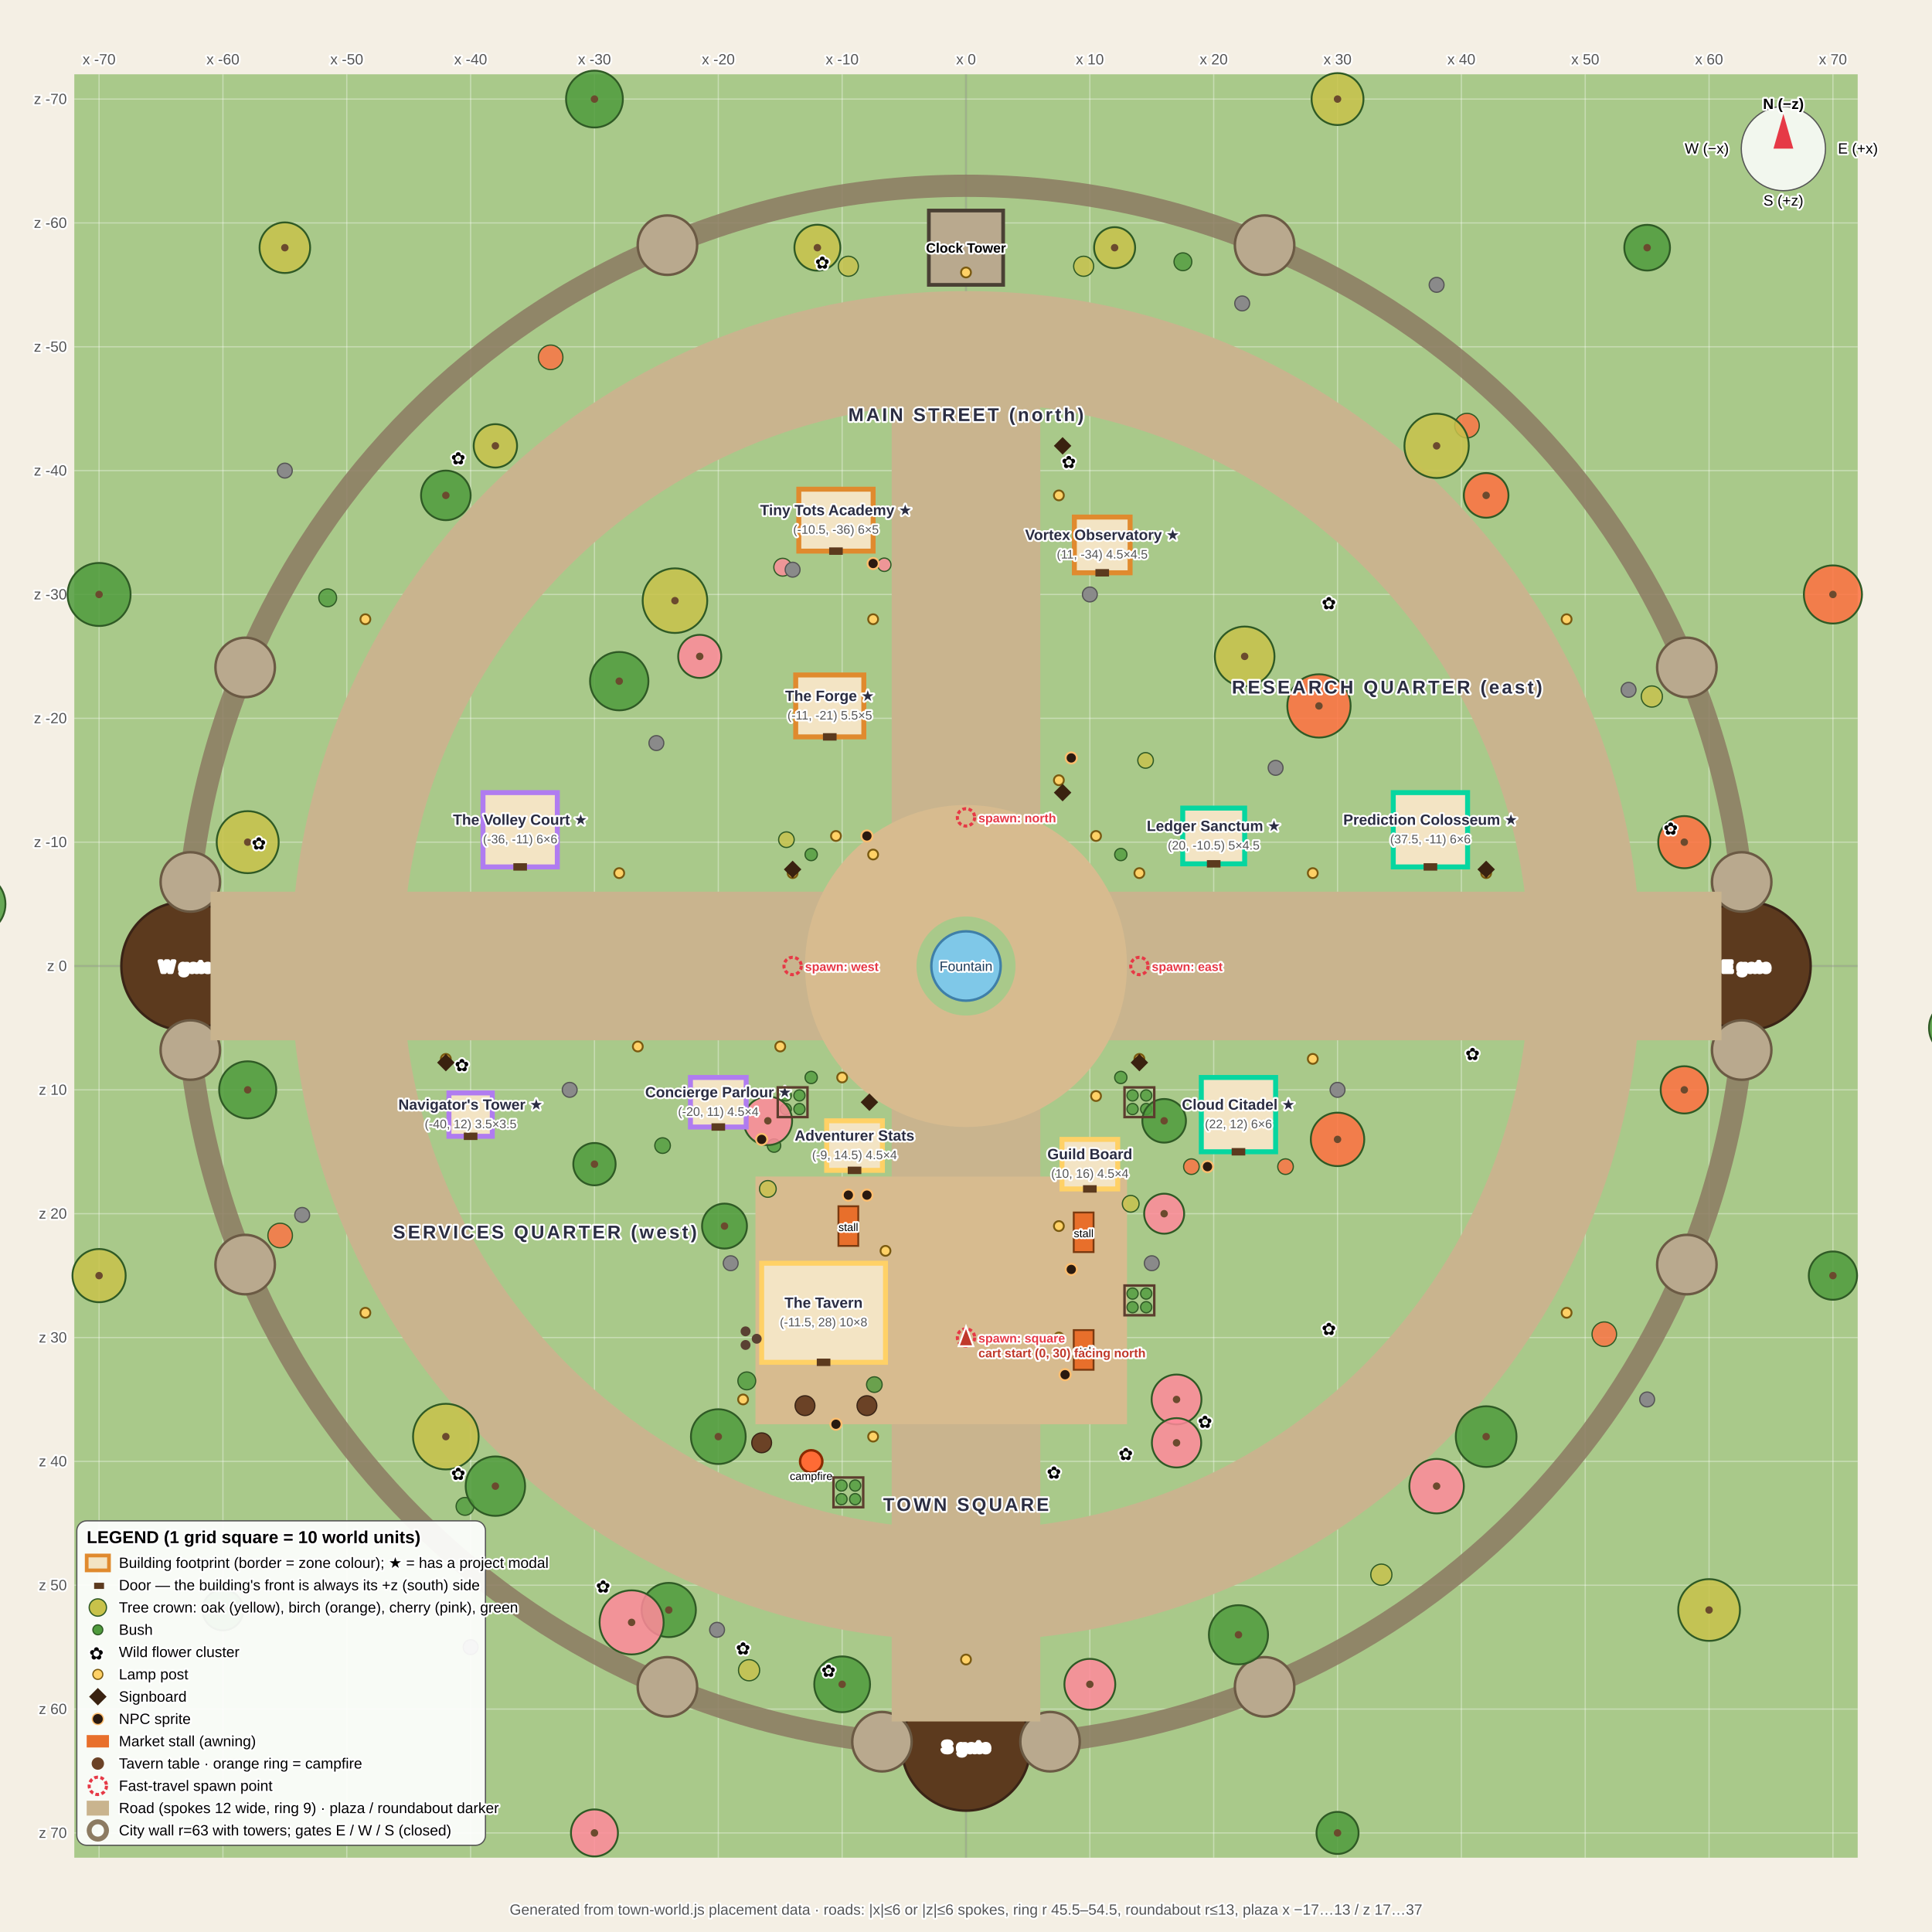
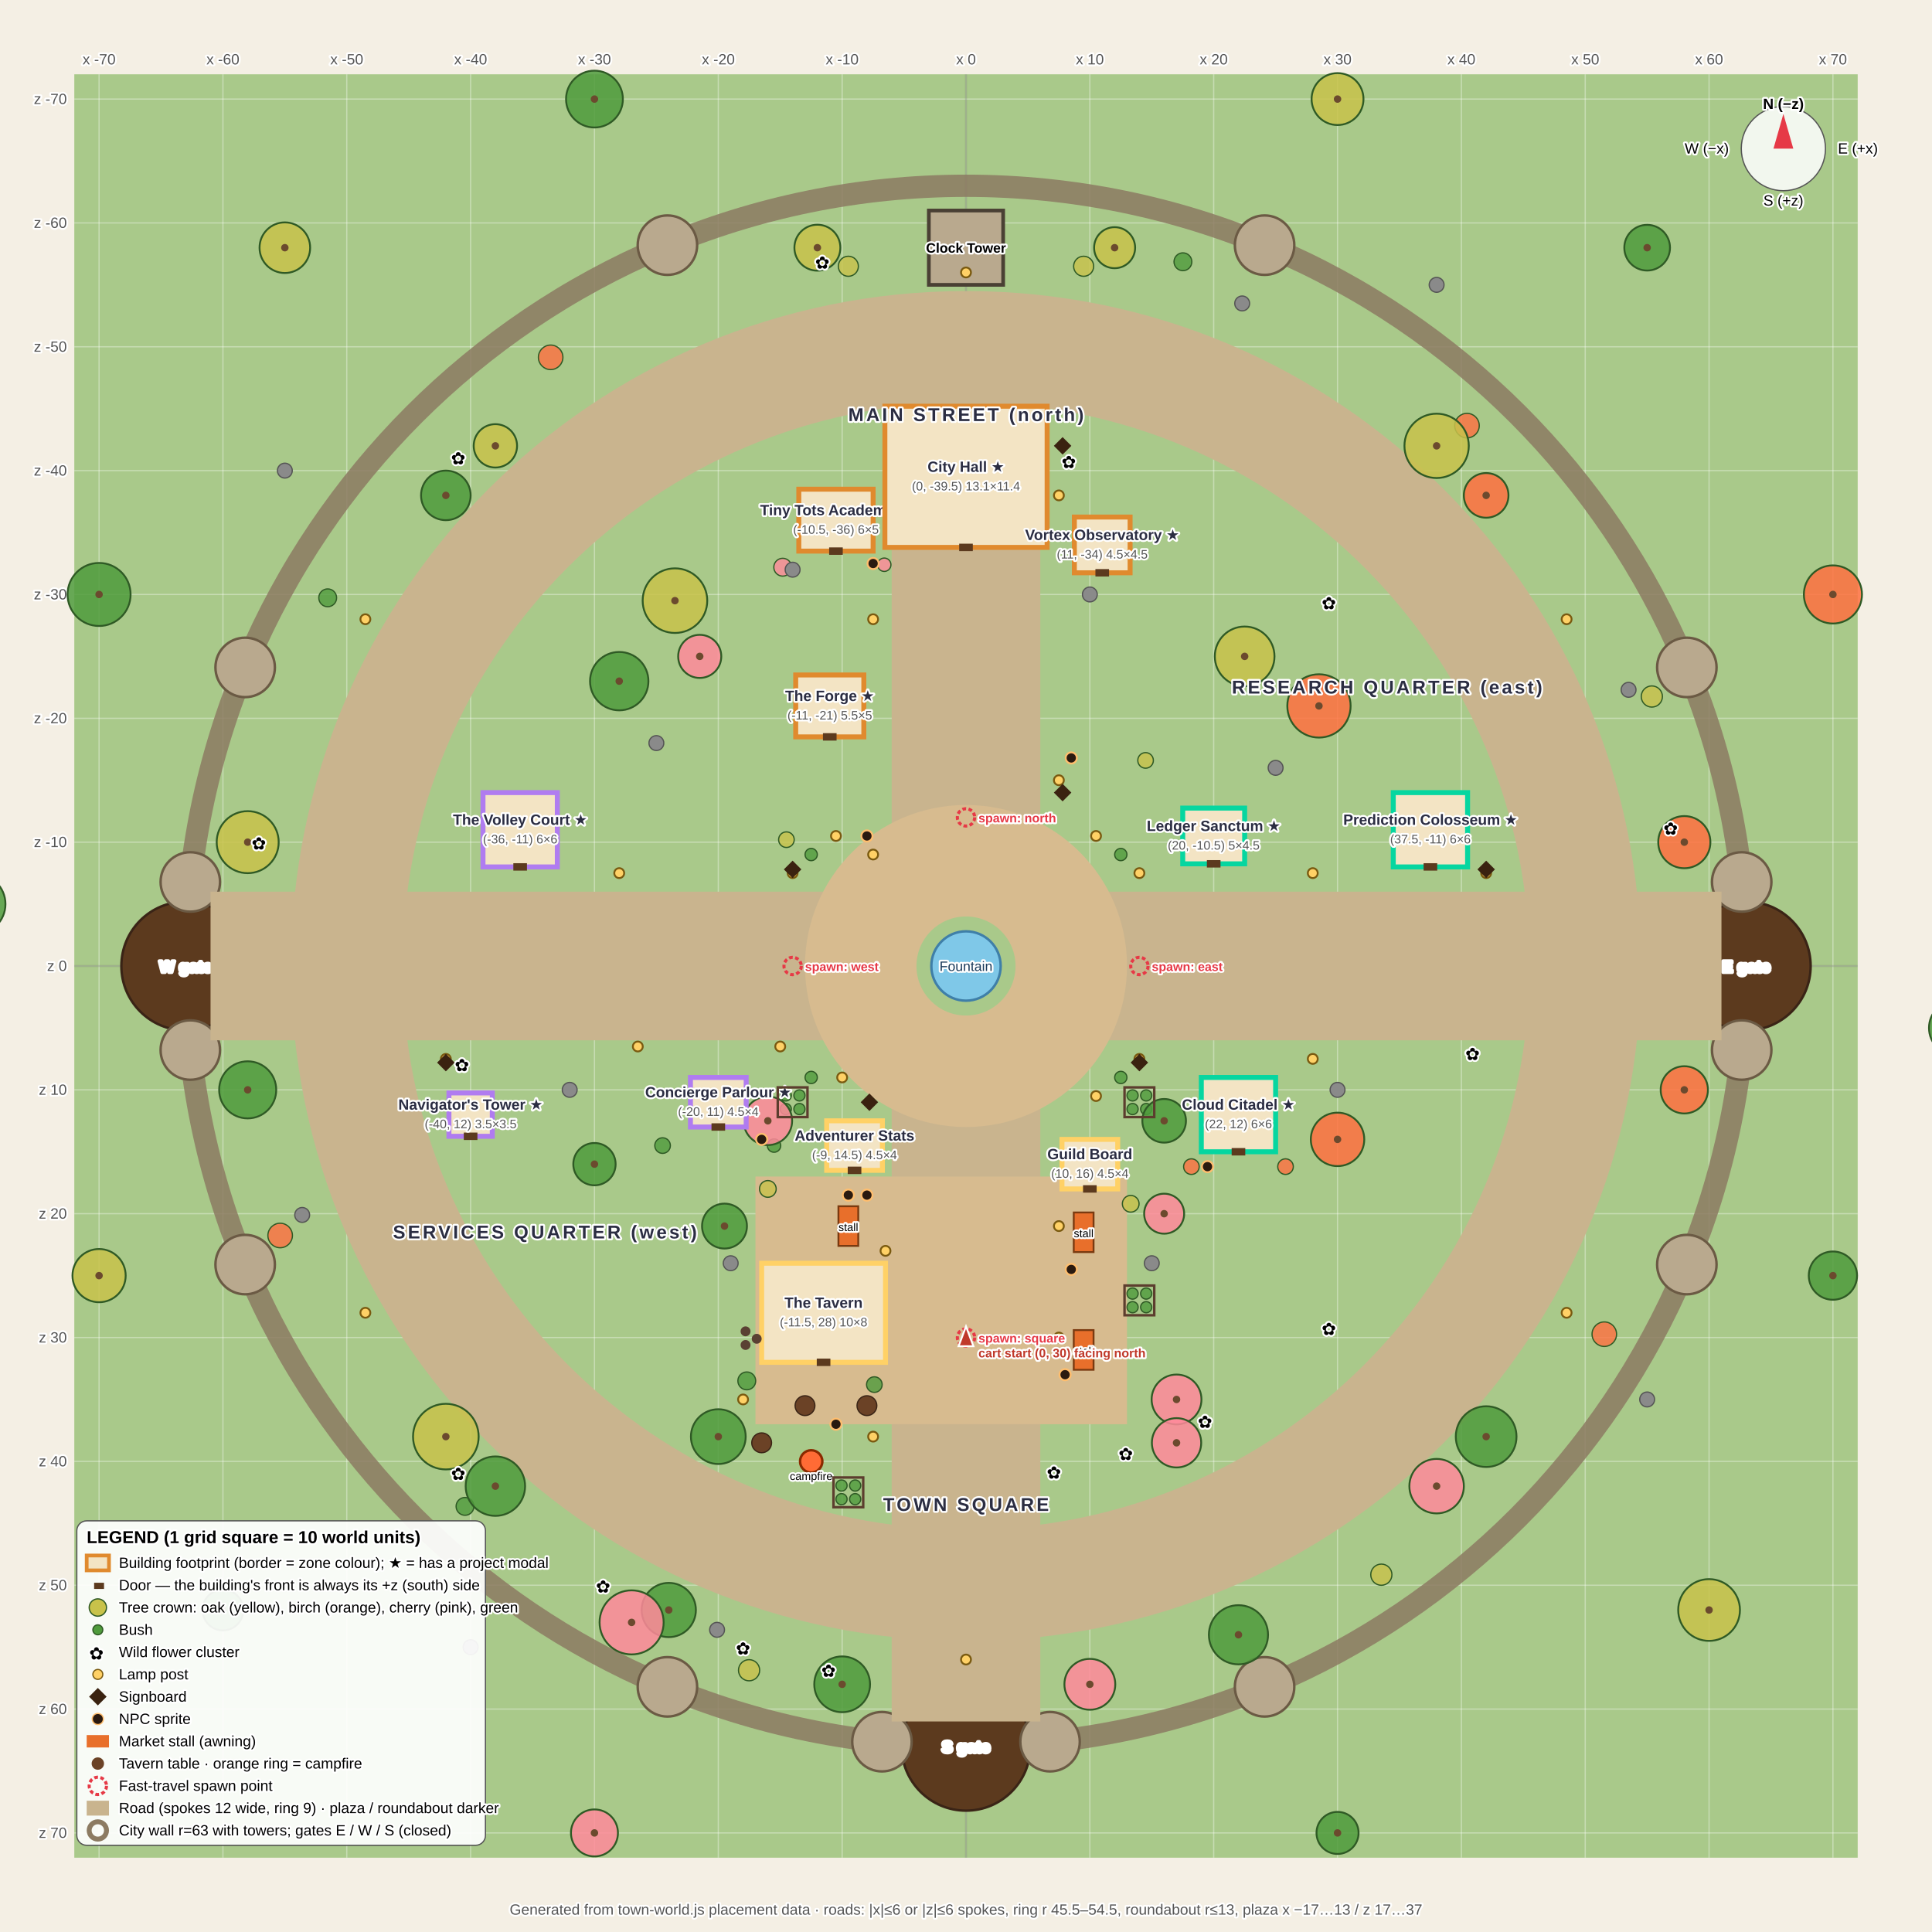
<svg xmlns="http://www.w3.org/2000/svg" width="1560" height="1560" viewBox="0 0 1560 1560" font-family="Nunito, Segoe UI, Arial, sans-serif">
  <defs>
    <style>text{paint-order:stroke;stroke:#fff;stroke-width:3px;stroke-linejoin:round}</style>
  </defs>
  <rect width="1560" height="1560" fill="#f4efe4" />
  <rect x="60" y="60" width="1440" height="1440" fill="#a9c98a" />
  <line x1="80" y1="60" x2="80" y2="1500" stroke="#ffffff" stroke-opacity="0.35" stroke-width="1" />
  <line x1="60" y1="80" x2="1500" y2="80" stroke="#ffffff" stroke-opacity="0.35" stroke-width="1" />
  <text x="80" y="52" font-size="12" text-anchor="middle" fill="#555">x -70</text>
  <text x="54" y="84" font-size="12" text-anchor="end" fill="#555">z -70</text>
  <line x1="180" y1="60" x2="180" y2="1500" stroke="#ffffff" stroke-opacity="0.35" stroke-width="1" />
  <line x1="60" y1="180" x2="1500" y2="180" stroke="#ffffff" stroke-opacity="0.35" stroke-width="1" />
  <text x="180" y="52" font-size="12" text-anchor="middle" fill="#555">x -60</text>
  <text x="54" y="184" font-size="12" text-anchor="end" fill="#555">z -60</text>
  <line x1="280" y1="60" x2="280" y2="1500" stroke="#ffffff" stroke-opacity="0.35" stroke-width="1" />
  <line x1="60" y1="280" x2="1500" y2="280" stroke="#ffffff" stroke-opacity="0.35" stroke-width="1" />
  <text x="280" y="52" font-size="12" text-anchor="middle" fill="#555">x -50</text>
  <text x="54" y="284" font-size="12" text-anchor="end" fill="#555">z -50</text>
  <line x1="380" y1="60" x2="380" y2="1500" stroke="#ffffff" stroke-opacity="0.35" stroke-width="1" />
  <line x1="60" y1="380" x2="1500" y2="380" stroke="#ffffff" stroke-opacity="0.35" stroke-width="1" />
  <text x="380" y="52" font-size="12" text-anchor="middle" fill="#555">x -40</text>
  <text x="54" y="384" font-size="12" text-anchor="end" fill="#555">z -40</text>
  <line x1="480" y1="60" x2="480" y2="1500" stroke="#ffffff" stroke-opacity="0.35" stroke-width="1" />
  <line x1="60" y1="480" x2="1500" y2="480" stroke="#ffffff" stroke-opacity="0.35" stroke-width="1" />
  <text x="480" y="52" font-size="12" text-anchor="middle" fill="#555">x -30</text>
  <text x="54" y="484" font-size="12" text-anchor="end" fill="#555">z -30</text>
  <line x1="580" y1="60" x2="580" y2="1500" stroke="#ffffff" stroke-opacity="0.35" stroke-width="1" />
  <line x1="60" y1="580" x2="1500" y2="580" stroke="#ffffff" stroke-opacity="0.35" stroke-width="1" />
  <text x="580" y="52" font-size="12" text-anchor="middle" fill="#555">x -20</text>
  <text x="54" y="584" font-size="12" text-anchor="end" fill="#555">z -20</text>
  <line x1="680" y1="60" x2="680" y2="1500" stroke="#ffffff" stroke-opacity="0.35" stroke-width="1" />
  <line x1="60" y1="680" x2="1500" y2="680" stroke="#ffffff" stroke-opacity="0.35" stroke-width="1" />
  <text x="680" y="52" font-size="12" text-anchor="middle" fill="#555">x -10</text>
  <text x="54" y="684" font-size="12" text-anchor="end" fill="#555">z -10</text>
  <line x1="780" y1="60" x2="780" y2="1500" stroke="#ffffff" stroke-opacity="0.35" stroke-width="1" />
  <line x1="60" y1="780" x2="1500" y2="780" stroke="#ffffff" stroke-opacity="0.35" stroke-width="1" />
  <text x="780" y="52" font-size="12" text-anchor="middle" fill="#555">x 0</text>
  <text x="54" y="784" font-size="12" text-anchor="end" fill="#555">z 0</text>
  <line x1="880" y1="60" x2="880" y2="1500" stroke="#ffffff" stroke-opacity="0.35" stroke-width="1" />
  <line x1="60" y1="880" x2="1500" y2="880" stroke="#ffffff" stroke-opacity="0.35" stroke-width="1" />
  <text x="880" y="52" font-size="12" text-anchor="middle" fill="#555">x 10</text>
  <text x="54" y="884" font-size="12" text-anchor="end" fill="#555">z 10</text>
  <line x1="980" y1="60" x2="980" y2="1500" stroke="#ffffff" stroke-opacity="0.35" stroke-width="1" />
  <line x1="60" y1="980" x2="1500" y2="980" stroke="#ffffff" stroke-opacity="0.35" stroke-width="1" />
  <text x="980" y="52" font-size="12" text-anchor="middle" fill="#555">x 20</text>
  <text x="54" y="984" font-size="12" text-anchor="end" fill="#555">z 20</text>
  <line x1="1080" y1="60" x2="1080" y2="1500" stroke="#ffffff" stroke-opacity="0.35" stroke-width="1" />
  <line x1="60" y1="1080" x2="1500" y2="1080" stroke="#ffffff" stroke-opacity="0.35" stroke-width="1" />
  <text x="1080" y="52" font-size="12" text-anchor="middle" fill="#555">x 30</text>
  <text x="54" y="1084" font-size="12" text-anchor="end" fill="#555">z 30</text>
  <line x1="1180" y1="60" x2="1180" y2="1500" stroke="#ffffff" stroke-opacity="0.35" stroke-width="1" />
  <line x1="60" y1="1180" x2="1500" y2="1180" stroke="#ffffff" stroke-opacity="0.35" stroke-width="1" />
  <text x="1180" y="52" font-size="12" text-anchor="middle" fill="#555">x 40</text>
  <text x="54" y="1184" font-size="12" text-anchor="end" fill="#555">z 40</text>
  <line x1="1280" y1="60" x2="1280" y2="1500" stroke="#ffffff" stroke-opacity="0.35" stroke-width="1" />
  <line x1="60" y1="1280" x2="1500" y2="1280" stroke="#ffffff" stroke-opacity="0.35" stroke-width="1" />
  <text x="1280" y="52" font-size="12" text-anchor="middle" fill="#555">x 50</text>
  <text x="54" y="1284" font-size="12" text-anchor="end" fill="#555">z 50</text>
  <line x1="1380" y1="60" x2="1380" y2="1500" stroke="#ffffff" stroke-opacity="0.35" stroke-width="1" />
  <line x1="60" y1="1380" x2="1500" y2="1380" stroke="#ffffff" stroke-opacity="0.35" stroke-width="1" />
  <text x="1380" y="52" font-size="12" text-anchor="middle" fill="#555">x 60</text>
  <text x="54" y="1384" font-size="12" text-anchor="end" fill="#555">z 60</text>
  <line x1="1480" y1="60" x2="1480" y2="1500" stroke="#ffffff" stroke-opacity="0.35" stroke-width="1" />
  <line x1="60" y1="1480" x2="1500" y2="1480" stroke="#ffffff" stroke-opacity="0.35" stroke-width="1" />
  <text x="1480" y="52" font-size="12" text-anchor="middle" fill="#555">x 70</text>
  <text x="54" y="1484" font-size="12" text-anchor="end" fill="#555">z 70</text>
  <line x1="780" y1="60" x2="780" y2="1500" stroke="#000" stroke-opacity="0.18" stroke-width="1.5" />
  <line x1="60" y1="780" x2="1500" y2="780" stroke="#000" stroke-opacity="0.18" stroke-width="1.5" />
  <circle cx="780" cy="780" r="630" fill="none" stroke="#8c7b62" stroke-width="18.0" stroke-opacity="0.85" />
  <circle cx="780.0" cy="1410.0" r="52.0" fill="#5c3a1e" stroke="#3a2416" stroke-width="2" />
  <text x="780.0" y="1415.0" font-size="13" font-weight="700" text-anchor="middle" fill="#fff" stroke="#3a2416">S gate</text>
  <circle cx="1410.0" cy="780.0" r="52.0" fill="#5c3a1e" stroke="#3a2416" stroke-width="2" />
  <text x="1410.0" y="785.0" font-size="13" font-weight="700" text-anchor="middle" fill="#fff" stroke="#3a2416">E gate</text>
  <circle cx="150.0" cy="780.0" r="52.0" fill="#5c3a1e" stroke="#3a2416" stroke-width="2" />
  <text x="150.0" y="785.0" font-size="13" font-weight="700" text-anchor="middle" fill="#fff" stroke="#3a2416">W gate</text>
  <circle cx="1021.091" cy="1362.044" r="24.0" fill="#b9a98e" stroke="#6b5a44" stroke-width="2" />
  <circle cx="1362.044" cy="1021.091" r="24.0" fill="#b9a98e" stroke="#6b5a44" stroke-width="2" />
  <circle cx="1362.044" cy="538.909" r="24.0" fill="#b9a98e" stroke="#6b5a44" stroke-width="2" />
  <circle cx="1021.091" cy="197.956" r="24.0" fill="#b9a98e" stroke="#6b5a44" stroke-width="2" />
  <circle cx="538.909" cy="197.956" r="24.0" fill="#b9a98e" stroke="#6b5a44" stroke-width="2" />
  <circle cx="197.956" cy="538.909" r="24.0" fill="#b9a98e" stroke="#6b5a44" stroke-width="2" />
  <circle cx="197.956" cy="1021.091" r="24.0" fill="#b9a98e" stroke="#6b5a44" stroke-width="2" />
  <circle cx="538.909" cy="1362.044" r="24.0" fill="#b9a98e" stroke="#6b5a44" stroke-width="2" />
  <circle cx="712.132" cy="1406.334" r="24.0" fill="#b9a98e" stroke="#6b5a44" stroke-width="2" />
  <circle cx="847.868" cy="1406.334" r="24.0" fill="#b9a98e" stroke="#6b5a44" stroke-width="2" />
  <circle cx="1406.334" cy="847.868" r="24.0" fill="#b9a98e" stroke="#6b5a44" stroke-width="2" />
  <circle cx="1406.334" cy="712.132" r="24.0" fill="#b9a98e" stroke="#6b5a44" stroke-width="2" />
  <circle cx="153.666" cy="712.132" r="24.0" fill="#b9a98e" stroke="#6b5a44" stroke-width="2" />
  <circle cx="153.666" cy="847.868" r="24.0" fill="#b9a98e" stroke="#6b5a44" stroke-width="2" />
  <circle cx="780" cy="780" r="500" fill="none" stroke="#c9b48e" stroke-width="90" />
  <rect x="720" y="260" width="120" height="1130" fill="#c9b48e" />
  <rect x="170" y="720" width="1220" height="120" fill="#c9b48e" />
  <rect x="610" y="950" width="300" height="200" fill="#d7bb8f" />
  <circle cx="780" cy="780" r="130" fill="#d7bb8f" />
  <circle cx="780" cy="780" r="40" fill="#a9c98a" />
  <circle cx="780" cy="780" r="28.0" fill="#7fc8e8" stroke="#3f7fa8" stroke-width="2" />
  <text x="780" y="784" font-size="11" text-anchor="middle" fill="#1a3a5a">Fountain</text>
  <circle cx="620.0" cy="960.0" r="6.75" fill="#c8c24a" fill-opacity="0.8" stroke="#2f5a25" stroke-width="1" />
  <circle cx="913.0" cy="972.0" r="6.75" fill="#c8c24a" fill-opacity="0.8" stroke="#2f5a25" stroke-width="1" />
  <circle cx="603.0" cy="1115.0" r="7.2" fill="#4f9b3c" fill-opacity="0.8" stroke="#2f5a25" stroke-width="1" />
  <circle cx="706.0" cy="1118.0" r="6.3" fill="#4f9b3c" fill-opacity="0.8" stroke="#2f5a25" stroke-width="1" />
  <circle cx="635.0" cy="678.0" r="6.3" fill="#c8c24a" fill-opacity="0.8" stroke="#2f5a25" stroke-width="1" />
  <circle cx="925.0" cy="614.0" r="6.3" fill="#c8c24a" fill-opacity="0.8" stroke="#2f5a25" stroke-width="1" />
  <circle cx="632.0" cy="458.0" r="7.2" fill="#ff8a9a" fill-opacity="0.8" stroke="#2f5a25" stroke-width="1" />
  <circle cx="714.0" cy="456.0" r="5.4" fill="#ff8a9a" fill-opacity="0.8" stroke="#2f5a25" stroke-width="1" />
  <circle cx="1038.0" cy="942.0" r="6.3" fill="#ff7040" fill-opacity="0.8" stroke="#2f5a25" stroke-width="1" />
  <circle cx="962.0" cy="942.0" r="6.3" fill="#ff7040" fill-opacity="0.8" stroke="#2f5a25" stroke-width="1" />
  <circle cx="535.0" cy="925.0" r="6.3" fill="#4f9b3c" fill-opacity="0.8" stroke="#2f5a25" stroke-width="1" />
  <circle cx="625.0" cy="925.0" r="5.4" fill="#4f9b3c" fill-opacity="0.8" stroke="#2f5a25" stroke-width="1" />
  <circle cx="905.0" cy="870.0" r="4.95" fill="#4f9b3c" fill-opacity="0.8" stroke="#2f5a25" stroke-width="1" />
  <circle cx="655.0" cy="870.0" r="4.95" fill="#4f9b3c" fill-opacity="0.8" stroke="#2f5a25" stroke-width="1" />
  <circle cx="905.0" cy="690.0" r="4.95" fill="#4f9b3c" fill-opacity="0.8" stroke="#2f5a25" stroke-width="1" />
  <circle cx="655.0" cy="690.0" r="4.95" fill="#4f9b3c" fill-opacity="0.8" stroke="#2f5a25" stroke-width="1" />
  <circle cx="875.0" cy="215.0" r="8.1" fill="#c8c24a" fill-opacity="0.8" stroke="#2f5a25" stroke-width="1" />
  <circle cx="685.0" cy="215.0" r="8.1" fill="#c8c24a" fill-opacity="0.8" stroke="#2f5a25" stroke-width="1" />
  <circle cx="1115.372" cy="1271.478" r="8.55" fill="#c8c24a" fill-opacity="0.8" stroke="#2f5a25" stroke-width="1" />
  <circle cx="1295.404" cy="1077.294" r="9.9" fill="#ff7040" fill-opacity="0.8" stroke="#2f5a25" stroke-width="1" />
  <circle cx="1333.783" cy="562.4" r="8.55" fill="#c8c24a" fill-opacity="0.8" stroke="#2f5a25" stroke-width="1" />
  <circle cx="1184.528" cy="343.672" r="9.9" fill="#ff7040" fill-opacity="0.8" stroke="#2f5a25" stroke-width="1" />
  <circle cx="955.152" cy="211.364" r="7.2" fill="#4f9b3c" fill-opacity="0.8" stroke="#2f5a25" stroke-width="1" />
  <circle cx="444.628" cy="288.522" r="9.9" fill="#ff7040" fill-opacity="0.8" stroke="#2f5a25" stroke-width="1" />
  <circle cx="264.596" cy="482.706" r="7.2" fill="#4f9b3c" fill-opacity="0.8" stroke="#2f5a25" stroke-width="1" />
  <circle cx="226.217" cy="997.6" r="9.9" fill="#ff7040" fill-opacity="0.8" stroke="#2f5a25" stroke-width="1" />
  <circle cx="375.472" cy="1216.328" r="7.2" fill="#4f9b3c" fill-opacity="0.8" stroke="#2f5a25" stroke-width="1" />
  <circle cx="604.848" cy="1348.636" r="8.55" fill="#c8c24a" fill-opacity="0.8" stroke="#2f5a25" stroke-width="1" />
  <circle cx="634.5" cy="884.5" r="4.5" fill="#4f9b3c" fill-opacity="0.8" stroke="#2f5a25" stroke-width="1" />
  <circle cx="645.5" cy="884.5" r="4.5" fill="#4f9b3c" fill-opacity="0.8" stroke="#2f5a25" stroke-width="1" />
  <circle cx="634.5" cy="895.5" r="4.5" fill="#4f9b3c" fill-opacity="0.8" stroke="#2f5a25" stroke-width="1" />
  <circle cx="645.5" cy="895.5" r="4.5" fill="#4f9b3c" fill-opacity="0.8" stroke="#2f5a25" stroke-width="1" />
  <circle cx="914.5" cy="884.5" r="4.5" fill="#4f9b3c" fill-opacity="0.8" stroke="#2f5a25" stroke-width="1" />
  <circle cx="925.5" cy="884.5" r="4.5" fill="#4f9b3c" fill-opacity="0.8" stroke="#2f5a25" stroke-width="1" />
  <circle cx="914.5" cy="895.5" r="4.5" fill="#4f9b3c" fill-opacity="0.8" stroke="#2f5a25" stroke-width="1" />
  <circle cx="925.5" cy="895.5" r="4.5" fill="#4f9b3c" fill-opacity="0.8" stroke="#2f5a25" stroke-width="1" />
  <circle cx="914.5" cy="1044.5" r="4.5" fill="#4f9b3c" fill-opacity="0.8" stroke="#2f5a25" stroke-width="1" />
  <circle cx="925.5" cy="1044.5" r="4.5" fill="#4f9b3c" fill-opacity="0.8" stroke="#2f5a25" stroke-width="1" />
  <circle cx="914.5" cy="1055.5" r="4.5" fill="#4f9b3c" fill-opacity="0.8" stroke="#2f5a25" stroke-width="1" />
  <circle cx="925.5" cy="1055.5" r="4.5" fill="#4f9b3c" fill-opacity="0.8" stroke="#2f5a25" stroke-width="1" />
  <circle cx="679.5" cy="1199.5" r="4.5" fill="#4f9b3c" fill-opacity="0.8" stroke="#2f5a25" stroke-width="1" />
  <circle cx="690.5" cy="1199.5" r="4.5" fill="#4f9b3c" fill-opacity="0.8" stroke="#2f5a25" stroke-width="1" />
  <circle cx="679.5" cy="1210.5" r="4.5" fill="#4f9b3c" fill-opacity="0.8" stroke="#2f5a25" stroke-width="1" />
  <circle cx="690.5" cy="1210.5" r="4.5" fill="#4f9b3c" fill-opacity="0.8" stroke="#2f5a25" stroke-width="1" />
  <circle cx="940.0" cy="980.0" r="16.15" fill="#ff8a9a" fill-opacity="0.85" stroke="#2f5a25" stroke-width="1.5" />
  <circle cx="940.0" cy="980.0" r="3.0" fill="#6b4a2e" />
  <circle cx="585.0" cy="990.0" r="18.136" fill="#4f9b3c" fill-opacity="0.85" stroke="#2f5a25" stroke-width="1.5" />
  <circle cx="585.0" cy="990.0" r="3.0" fill="#6b4a2e" />
  <circle cx="950.0" cy="1130.0" r="20.121" fill="#ff8a9a" fill-opacity="0.85" stroke="#2f5a25" stroke-width="1.5" />
  <circle cx="950.0" cy="1130.0" r="3.0" fill="#6b4a2e" />
  <circle cx="580.0" cy="1160.0" r="22.106" fill="#4f9b3c" fill-opacity="0.85" stroke="#2f5a25" stroke-width="1.5" />
  <circle cx="580.0" cy="1160.0" r="3.0" fill="#6b4a2e" />
  <circle cx="1005.0" cy="530.0" r="24.092" fill="#c8c24a" fill-opacity="0.85" stroke="#2f5a25" stroke-width="1.5" />
  <circle cx="1005.0" cy="530.0" r="3.0" fill="#6b4a2e" />
  <circle cx="545.0" cy="485.0" r="26.077" fill="#c8c24a" fill-opacity="0.85" stroke="#2f5a25" stroke-width="1.5" />
  <circle cx="545.0" cy="485.0" r="3.0" fill="#6b4a2e" />
  <circle cx="940.0" cy="905.0" r="17.613" fill="#4f9b3c" fill-opacity="0.85" stroke="#2f5a25" stroke-width="1.5" />
  <circle cx="940.0" cy="905.0" r="3.0" fill="#6b4a2e" />
  <circle cx="620.0" cy="905.0" r="19.599" fill="#ff8a9a" fill-opacity="0.85" stroke="#2f5a25" stroke-width="1.5" />
  <circle cx="620.0" cy="905.0" r="3.0" fill="#6b4a2e" />
  <circle cx="1080.0" cy="920.0" r="21.584" fill="#ff7040" fill-opacity="0.85" stroke="#2f5a25" stroke-width="1.5" />
  <circle cx="1080.0" cy="920.0" r="3.0" fill="#6b4a2e" />
  <circle cx="500.0" cy="550.0" r="23.569" fill="#4f9b3c" fill-opacity="0.85" stroke="#2f5a25" stroke-width="1.5" />
  <circle cx="500.0" cy="550.0" r="3.0" fill="#6b4a2e" />
  <circle cx="1065.0" cy="570.0" r="25.555" fill="#ff7040" fill-opacity="0.85" stroke="#2f5a25" stroke-width="1.5" />
  <circle cx="1065.0" cy="570.0" r="3.0" fill="#6b4a2e" />
  <circle cx="480.0" cy="940.0" r="17.09" fill="#4f9b3c" fill-opacity="0.85" stroke="#2f5a25" stroke-width="1.5" />
  <circle cx="480.0" cy="940.0" r="3.0" fill="#6b4a2e" />
  <circle cx="1360.0" cy="880.0" r="19.076" fill="#ff7040" fill-opacity="0.85" stroke="#2f5a25" stroke-width="1.5" />
  <circle cx="1360.0" cy="880.0" r="3.0" fill="#6b4a2e" />
  <circle cx="1360.0" cy="680.0" r="21.061" fill="#ff7040" fill-opacity="0.85" stroke="#2f5a25" stroke-width="1.5" />
  <circle cx="1360.0" cy="680.0" r="3.0" fill="#6b4a2e" />
  <circle cx="200.0" cy="880.0" r="23.047" fill="#4f9b3c" fill-opacity="0.85" stroke="#2f5a25" stroke-width="1.5" />
  <circle cx="200.0" cy="880.0" r="3.0" fill="#6b4a2e" />
  <circle cx="200.0" cy="680.0" r="25.032" fill="#c8c24a" fill-opacity="0.85" stroke="#2f5a25" stroke-width="1.5" />
  <circle cx="200.0" cy="680.0" r="3.0" fill="#6b4a2e" />
  <circle cx="900.0" cy="200.0" r="16.568" fill="#c8c24a" fill-opacity="0.85" stroke="#2f5a25" stroke-width="1.5" />
  <circle cx="900.0" cy="200.0" r="3.0" fill="#6b4a2e" />
  <circle cx="660.0" cy="200.0" r="18.553" fill="#c8c24a" fill-opacity="0.85" stroke="#2f5a25" stroke-width="1.5" />
  <circle cx="660.0" cy="200.0" r="3.0" fill="#6b4a2e" />
  <circle cx="880.0" cy="1360.0" r="20.539" fill="#ff8a9a" fill-opacity="0.85" stroke="#2f5a25" stroke-width="1.5" />
  <circle cx="880.0" cy="1360.0" r="3.0" fill="#6b4a2e" />
  <circle cx="680.0" cy="1360.0" r="22.524" fill="#4f9b3c" fill-opacity="0.85" stroke="#2f5a25" stroke-width="1.5" />
  <circle cx="680.0" cy="1360.0" r="3.0" fill="#6b4a2e" />
  <circle cx="1200.0" cy="1160.0" r="24.51" fill="#4f9b3c" fill-opacity="0.85" stroke="#2f5a25" stroke-width="1.5" />
  <circle cx="1200.0" cy="1160.0" r="3.0" fill="#6b4a2e" />
  <circle cx="360.0" cy="1160.0" r="26.495" fill="#c8c24a" fill-opacity="0.85" stroke="#2f5a25" stroke-width="1.5" />
  <circle cx="360.0" cy="1160.0" r="3.0" fill="#6b4a2e" />
  <circle cx="1200.0" cy="400.0" r="18.031" fill="#ff7040" fill-opacity="0.85" stroke="#2f5a25" stroke-width="1.5" />
  <circle cx="1200.0" cy="400.0" r="3.0" fill="#6b4a2e" />
  <circle cx="360.0" cy="400.0" r="20.017" fill="#4f9b3c" fill-opacity="0.85" stroke="#2f5a25" stroke-width="1.5" />
  <circle cx="360.0" cy="400.0" r="3.0" fill="#6b4a2e" />
  <circle cx="1160.0" cy="1200.0" r="22.002" fill="#ff8a9a" fill-opacity="0.85" stroke="#2f5a25" stroke-width="1.5" />
  <circle cx="1160.0" cy="1200.0" r="3.0" fill="#6b4a2e" />
  <circle cx="400.0" cy="1200.0" r="23.987" fill="#4f9b3c" fill-opacity="0.85" stroke="#2f5a25" stroke-width="1.5" />
  <circle cx="400.0" cy="1200.0" r="3.0" fill="#6b4a2e" />
  <circle cx="1160.0" cy="360.0" r="25.973" fill="#c8c24a" fill-opacity="0.85" stroke="#2f5a25" stroke-width="1.5" />
  <circle cx="1160.0" cy="360.0" r="3.0" fill="#6b4a2e" />
  <circle cx="400.0" cy="360.0" r="17.508" fill="#c8c24a" fill-opacity="0.85" stroke="#2f5a25" stroke-width="1.5" />
  <circle cx="400.0" cy="360.0" r="3.0" fill="#6b4a2e" />
  <circle cx="1480.0" cy="1030.0" r="19.494" fill="#4f9b3c" fill-opacity="0.85" stroke="#2f5a25" stroke-width="1.5" />
  <circle cx="1480.0" cy="1030.0" r="3.0" fill="#6b4a2e" />
  <circle cx="80.0" cy="1030.0" r="21.479" fill="#c8c24a" fill-opacity="0.85" stroke="#2f5a25" stroke-width="1.5" />
  <circle cx="80.0" cy="1030.0" r="3.0" fill="#6b4a2e" />
  <circle cx="1480.0" cy="480.0" r="23.465" fill="#ff7040" fill-opacity="0.85" stroke="#2f5a25" stroke-width="1.5" />
  <circle cx="1480.0" cy="480.0" r="3.0" fill="#6b4a2e" />
  <circle cx="80.0" cy="480.0" r="25.451" fill="#4f9b3c" fill-opacity="0.85" stroke="#2f5a25" stroke-width="1.5" />
  <circle cx="80.0" cy="480.0" r="3.0" fill="#6b4a2e" />
  <circle cx="1080.0" cy="1480.0" r="16.986" fill="#4f9b3c" fill-opacity="0.85" stroke="#2f5a25" stroke-width="1.5" />
  <circle cx="1080.0" cy="1480.0" r="3.0" fill="#6b4a2e" />
  <circle cx="480.0" cy="1480.0" r="18.971" fill="#ff8a9a" fill-opacity="0.85" stroke="#2f5a25" stroke-width="1.5" />
  <circle cx="480.0" cy="1480.0" r="3.0" fill="#6b4a2e" />
  <circle cx="1080.0" cy="80.0" r="20.957" fill="#c8c24a" fill-opacity="0.85" stroke="#2f5a25" stroke-width="1.5" />
  <circle cx="1080.0" cy="80.0" r="3.0" fill="#6b4a2e" />
  <circle cx="480.0" cy="80.0" r="22.942" fill="#4f9b3c" fill-opacity="0.85" stroke="#2f5a25" stroke-width="1.5" />
  <circle cx="480.0" cy="80.0" r="3.0" fill="#6b4a2e" />
  <circle cx="1380.0" cy="1300.0" r="24.928" fill="#c8c24a" fill-opacity="0.85" stroke="#2f5a25" stroke-width="1.5" />
  <circle cx="1380.0" cy="1300.0" r="3.0" fill="#6b4a2e" />
  <circle cx="180.0" cy="1300.0" r="16.463" fill="#4f9b3c" fill-opacity="0.85" stroke="#2f5a25" stroke-width="1.5" />
  <circle cx="180.0" cy="1300.0" r="3.0" fill="#6b4a2e" />
  <circle cx="1330.0" cy="200.0" r="18.449" fill="#4f9b3c" fill-opacity="0.85" stroke="#2f5a25" stroke-width="1.5" />
  <circle cx="1330.0" cy="200.0" r="3.0" fill="#6b4a2e" />
  <circle cx="230.0" cy="200.0" r="20.434" fill="#c8c24a" fill-opacity="0.85" stroke="#2f5a25" stroke-width="1.5" />
  <circle cx="230.0" cy="200.0" r="3.0" fill="#6b4a2e" />
  <circle cx="1580.0" cy="830.0" r="22.42" fill="#4f9b3c" fill-opacity="0.85" stroke="#2f5a25" stroke-width="1.5" />
  <circle cx="1580.0" cy="830.0" r="3.0" fill="#6b4a2e" />
  <circle cx="-20.0" cy="730.0" r="24.405" fill="#4f9b3c" fill-opacity="0.85" stroke="#2f5a25" stroke-width="1.5" />
  <circle cx="-20.0" cy="730.0" r="3.0" fill="#6b4a2e" />
  <circle cx="830.0" cy="1600.0" r="26.391" fill="#c8c24a" fill-opacity="0.85" stroke="#2f5a25" stroke-width="1.5" />
  <circle cx="830.0" cy="1600.0" r="3.0" fill="#6b4a2e" />
  <circle cx="700.0" cy="-20.0" r="17.926" fill="#ff7040" fill-opacity="0.85" stroke="#2f5a25" stroke-width="1.5" />
  <circle cx="700.0" cy="-20.0" r="3.0" fill="#6b4a2e" />
  <circle cx="950.0" cy="1165.0" r="19.912" fill="#ff8a9a" fill-opacity="0.85" stroke="#2f5a25" stroke-width="1.5" />
  <circle cx="950.0" cy="1165.0" r="3.0" fill="#6b4a2e" />
  <circle cx="540.0" cy="1300.0" r="21.898" fill="#4f9b3c" fill-opacity="0.85" stroke="#2f5a25" stroke-width="1.5" />
  <circle cx="540.0" cy="1300.0" r="3.0" fill="#6b4a2e" />
  <circle cx="1000.0" cy="1320.0" r="23.883" fill="#4f9b3c" fill-opacity="0.85" stroke="#2f5a25" stroke-width="1.5" />
  <circle cx="1000.0" cy="1320.0" r="3.0" fill="#6b4a2e" />
  <circle cx="510.0" cy="1310.0" r="25.868" fill="#ff8a9a" fill-opacity="0.85" stroke="#2f5a25" stroke-width="1.5" />
  <circle cx="510.0" cy="1310.0" r="3.0" fill="#6b4a2e" />
  <circle cx="565.0" cy="530.0" r="17.404" fill="#ff8a9a" fill-opacity="0.85" stroke="#2f5a25" stroke-width="1.5" />
  <circle cx="565.0" cy="530.0" r="3.0" fill="#6b4a2e" />
  <text x="851.0" y="1194.0" font-size="14" text-anchor="middle" stroke="none">✿</text>
  <text x="669.0" y="1354.0" font-size="14" text-anchor="middle" stroke="none">✿</text>
  <text x="973.0" y="1153.0" font-size="14" text-anchor="middle" stroke="none">✿</text>
  <text x="487.0" y="1286.0" font-size="14" text-anchor="middle" stroke="none">✿</text>
  <text x="1189.0" y="856.0" font-size="14" text-anchor="middle" stroke="none">✿</text>
  <text x="1349.0" y="674.0" font-size="14" text-anchor="middle" stroke="none">✿</text>
  <text x="373.0" y="865.0" font-size="14" text-anchor="middle" stroke="none">✿</text>
  <text x="209.0" y="686.0" font-size="14" text-anchor="middle" stroke="none">✿</text>
  <text x="863.0" y="378.0" font-size="14" text-anchor="middle" stroke="none">✿</text>
  <text x="664.0" y="217" font-size="14" text-anchor="middle" stroke="none">✿</text>
  <text x="1073.0" y="1078.0" font-size="14" text-anchor="middle" stroke="none">✿</text>
  <text x="370.0" y="1195.0" font-size="14" text-anchor="middle" stroke="none">✿</text>
  <text x="1073.0" y="492.0" font-size="14" text-anchor="middle" stroke="none">✿</text>
  <text x="370.0" y="375.0" font-size="14" text-anchor="middle" stroke="none">✿</text>
  <text x="909.0" y="1179.0" font-size="14" text-anchor="middle" stroke="none">✿</text>
  <text x="600.0" y="1336.0" font-size="14" text-anchor="middle" stroke="none">✿</text>
  <circle cx="930.0" cy="1020.0" r="6.0" fill="#8a8a8a" stroke="#555" stroke-width="1" />
  <circle cx="590.0" cy="1020.0" r="6.0" fill="#8a8a8a" stroke="#555" stroke-width="1" />
  <circle cx="1030.0" cy="620.0" r="6.0" fill="#8a8a8a" stroke="#555" stroke-width="1" />
  <circle cx="530.0" cy="600.0" r="6.0" fill="#8a8a8a" stroke="#555" stroke-width="1" />
  <circle cx="880.0" cy="480.0" r="6.0" fill="#8a8a8a" stroke="#555" stroke-width="1" />
  <circle cx="640.0" cy="460.0" r="6.0" fill="#8a8a8a" stroke="#555" stroke-width="1" />
  <circle cx="1080.0" cy="880.0" r="6.0" fill="#8a8a8a" stroke="#555" stroke-width="1" />
  <circle cx="460.0" cy="880.0" r="6.0" fill="#8a8a8a" stroke="#555" stroke-width="1" />
  <circle cx="1315.0" cy="557.0" r="6.0" fill="#8a8a8a" stroke="#555" stroke-width="1" />
  <circle cx="244.0" cy="981.0" r="6.0" fill="#8a8a8a" stroke="#555" stroke-width="1" />
  <circle cx="1003.0" cy="245.0" r="6.0" fill="#8a8a8a" stroke="#555" stroke-width="1" />
  <circle cx="579.0" cy="1316.0" r="6.0" fill="#8a8a8a" stroke="#555" stroke-width="1" />
  <circle cx="1330.0" cy="1130.0" r="6.0" fill="#8a8a8a" stroke="#555" stroke-width="1" />
  <circle cx="230.0" cy="380.0" r="6.0" fill="#8a8a8a" stroke="#555" stroke-width="1" />
  <circle cx="1160.0" cy="230.0" r="6.0" fill="#8a8a8a" stroke="#555" stroke-width="1" />
  <circle cx="380.0" cy="1330.0" r="6.0" fill="#8a8a8a" stroke="#555" stroke-width="1" />
  <rect x="615.0" y="1020.0" width="100.0" height="80.0" fill="#f3e4c4" stroke="#ffd166" stroke-width="4" />
  <rect x="659.5" y="1097.0" width="11.0" height="6" fill="#5c3a1e" />
  <text x="665.0" y="1056.0" font-size="12" font-weight="700" text-anchor="middle" fill="#2b2d42">The Tavern</text>
  <text x="665.0" y="1071.0" font-size="10" text-anchor="middle" fill="#555">(-11.5, 28)  10×8</text>
  <rect x="667.5" y="905.0" width="45.0" height="40.0" fill="#f3e4c4" stroke="#ffd166" stroke-width="4" />
  <rect x="684.5" y="942.0" width="11.0" height="6" fill="#5c3a1e" />
  <text x="690.0" y="921.0" font-size="12" font-weight="700" text-anchor="middle" fill="#2b2d42">Adventurer Stats</text>
  <text x="690.0" y="936.0" font-size="10" text-anchor="middle" fill="#555">(-9, 14.5)  4.5×4</text>
  <rect x="857.5" y="920.0" width="45.0" height="40.0" fill="#f3e4c4" stroke="#ffd166" stroke-width="4" />
  <rect x="874.5" y="957.0" width="11.0" height="6" fill="#5c3a1e" />
  <text x="880.0" y="936.0" font-size="12" font-weight="700" text-anchor="middle" fill="#2b2d42">Guild Board</text>
  <text x="880.0" y="951.0" font-size="10" text-anchor="middle" fill="#555">(10, 16)  4.5×4</text>
  <rect x="642.5" y="545.0" width="55.0" height="50.0" fill="#f3e4c4" stroke="#e08a2e" stroke-width="4" />
  <rect x="664.5" y="592.0" width="11.0" height="6" fill="#5c3a1e" />
  <text x="670.0" y="566.0" font-size="12" font-weight="700" text-anchor="middle" fill="#2b2d42">The Forge ★</text>
  <text x="670.0" y="581.0" font-size="10" text-anchor="middle" fill="#555">(-11, -21)  5.5×5</text>
  <rect x="955.0" y="652.5" width="50.0" height="45.0" fill="#f3e4c4" stroke="#06d6a0" stroke-width="4" />
  <rect x="974.5" y="694.5" width="11.0" height="6" fill="#5c3a1e" />
  <text x="980.0" y="671.0" font-size="12" font-weight="700" text-anchor="middle" fill="#2b2d42">Ledger Sanctum ★</text>
  <text x="980.0" y="686.0" font-size="10" text-anchor="middle" fill="#555">(20, -10.5)  5×4.5</text>
  <rect x="645.0" y="395.0" width="60.0" height="50.0" fill="#f3e4c4" stroke="#e08a2e" stroke-width="4" />
  <rect x="669.5" y="442.0" width="11.0" height="6" fill="#5c3a1e" />
  <text x="675.0" y="416.0" font-size="12" font-weight="700" text-anchor="middle" fill="#2b2d42">Tiny Tots Academy ★</text>
  <text x="675.0" y="431.0" font-size="10" text-anchor="middle" fill="#555">(-10.5, -36)  6×5</text>
+   <rect x="714.5" y="328.0" width="131.0" height="114.0" fill="#f3e4c4" stroke="#e08a2e" stroke-width="4" />
+   <rect x="774.5" y="439.0" width="11.0" height="6" fill="#5c3a1e" />
+   <text x="780.0" y="381.0" font-size="12" font-weight="700" text-anchor="middle" fill="#2b2d42">City Hall ★</text>
+   <text x="780.0" y="396.0" font-size="10" text-anchor="middle" fill="#555">(0, -39.5)  13.1×11.4</text>
  <rect x="1125.0" y="640.0" width="60.0" height="60.0" fill="#f3e4c4" stroke="#06d6a0" stroke-width="4" />
  <rect x="1149.5" y="697.0" width="11.0" height="6" fill="#5c3a1e" />
  <text x="1155.0" y="666.0" font-size="12" font-weight="700" text-anchor="middle" fill="#2b2d42">Prediction Colosseum ★</text>
  <text x="1155.0" y="681.0" font-size="10" text-anchor="middle" fill="#555">(37.5, -11)  6×6</text>
  <rect x="970.0" y="870.0" width="60.0" height="60.0" fill="#f3e4c4" stroke="#06d6a0" stroke-width="4" />
  <rect x="994.5" y="927.0" width="11.0" height="6" fill="#5c3a1e" />
  <text x="1000.0" y="896.0" font-size="12" font-weight="700" text-anchor="middle" fill="#2b2d42">Cloud Citadel ★</text>
  <text x="1000.0" y="911.0" font-size="10" text-anchor="middle" fill="#555">(22, 12)  6×6</text>
  <rect x="867.5" y="417.5" width="45.0" height="45.0" fill="#f3e4c4" stroke="#e08a2e" stroke-width="4" />
  <rect x="884.5" y="459.5" width="11.0" height="6" fill="#5c3a1e" />
  <text x="890.0" y="436.0" font-size="12" font-weight="700" text-anchor="middle" fill="#2b2d42">Vortex Observatory ★</text>
  <text x="890.0" y="451.0" font-size="10" text-anchor="middle" fill="#555">(11, -34)  4.5×4.5</text>
  <rect x="557.5" y="870.0" width="45.0" height="40.0" fill="#f3e4c4" stroke="#b07cf0" stroke-width="4" />
  <rect x="574.5" y="907.0" width="11.0" height="6" fill="#5c3a1e" />
  <text x="580.0" y="886.0" font-size="12" font-weight="700" text-anchor="middle" fill="#2b2d42">Concierge Parlour ★</text>
  <text x="580.0" y="901.0" font-size="10" text-anchor="middle" fill="#555">(-20, 11)  4.5×4</text>
  <rect x="390.0" y="640.0" width="60.0" height="60.0" fill="#f3e4c4" stroke="#b07cf0" stroke-width="4" />
  <rect x="414.5" y="697.0" width="11.0" height="6" fill="#5c3a1e" />
  <text x="420.0" y="666.0" font-size="12" font-weight="700" text-anchor="middle" fill="#2b2d42">The Volley Court ★</text>
  <text x="420.0" y="681.0" font-size="10" text-anchor="middle" fill="#555">(-36, -11)  6×6</text>
  <rect x="362.5" y="882.5" width="35.0" height="35.0" fill="#f3e4c4" stroke="#b07cf0" stroke-width="4" />
  <rect x="374.5" y="914.5" width="11.0" height="6" fill="#5c3a1e" />
  <text x="380.0" y="896.0" font-size="12" font-weight="700" text-anchor="middle" fill="#2b2d42">Navigator's Tower ★</text>
  <text x="380.0" y="911.0" font-size="10" text-anchor="middle" fill="#555">(-40, 12)  3.5×3.5</text>
  <rect x="750" y="170" width="60" height="60" fill="#b9a98e" stroke="#4a4034" stroke-width="3" />
  <text x="780" y="204" font-size="11" font-weight="700" text-anchor="middle">Clock Tower</text>
  <g transform="translate(685.0,990.0) rotate(-90)">
    <rect x="-16.0" y="-8.0" width="32.0" height="16.0" fill="#e86f2b" stroke="#7a3a10" stroke-width="1.5" />
  </g>
  <text x="685.0" y="994.0" font-size="9" text-anchor="middle">stall</text>
  <g transform="translate(875.0,995.0) rotate(90)">
    <rect x="-16.0" y="-8.0" width="32.0" height="16.0" fill="#e86f2b" stroke="#7a3a10" stroke-width="1.5" />
  </g>
  <text x="875.0" y="999.0" font-size="9" text-anchor="middle">stall</text>
  <g transform="translate(875.0,1090.0) rotate(90)">
    <rect x="-16.0" y="-8.0" width="32.0" height="16.0" fill="#e86f2b" stroke="#7a3a10" stroke-width="1.5" />
  </g>
  <text x="875.0" y="1094.0" font-size="9" text-anchor="middle">stall</text>
  <circle cx="700.0" cy="1135.0" r="8.0" fill="#6b4226" stroke="#3a2416" stroke-width="1" />
  <circle cx="650.0" cy="1135.0" r="8.0" fill="#6b4226" stroke="#3a2416" stroke-width="1" />
  <circle cx="615.0" cy="1165.0" r="8.0" fill="#6b4226" stroke="#3a2416" stroke-width="1" />
  <circle cx="655.0" cy="1180.0" r="9.0" fill="#ff6b35" stroke="#8a2a00" stroke-width="2" />
  <text x="655.0" y="1195.0" font-size="9" text-anchor="middle">campfire</text>
  <circle cx="602.0" cy="1075.0" r="4.0" fill="#5a4033" />
  <circle cx="602.0" cy="1086.0" r="4.0" fill="#5a4033" />
  <circle cx="611.0" cy="1081.0" r="4.0" fill="#5a4033" />
  <rect x="628.0" y="878.0" width="24.0" height="24.0" fill="none" stroke="#5c3d2e" stroke-width="2" />
  <rect x="908.0" y="878.0" width="24.0" height="24.0" fill="none" stroke="#5c3d2e" stroke-width="2" />
  <rect x="908.0" y="1038.0" width="24.0" height="24.0" fill="none" stroke="#5c3d2e" stroke-width="2" />
  <rect x="673.0" y="1193.0" width="24.0" height="24.0" fill="none" stroke="#5c3d2e" stroke-width="2" />
  <circle cx="885.0" cy="885.0" r="4" fill="#ffd166" stroke="#7a5a10" stroke-width="1.5" />
  <circle cx="680" cy="870" r="4" fill="#ffd166" stroke="#7a5a10" stroke-width="1.5" />
  <circle cx="885.0" cy="675.0" r="4" fill="#ffd166" stroke="#7a5a10" stroke-width="1.5" />
  <circle cx="675.0" cy="675.0" r="4" fill="#ffd166" stroke="#7a5a10" stroke-width="1.5" />
  <circle cx="715.0" cy="1010" r="4" fill="#ffd166" stroke="#7a5a10" stroke-width="1.5" />
  <circle cx="855.0" cy="990" r="4" fill="#ffd166" stroke="#7a5a10" stroke-width="1.5" />
  <circle cx="600" cy="1130" r="4" fill="#ffd166" stroke="#7a5a10" stroke-width="1.5" />
  <circle cx="705.0" cy="1160" r="4" fill="#ffd166" stroke="#7a5a10" stroke-width="1.5" />
  <circle cx="855.0" cy="1080" r="4" fill="#ffd166" stroke="#7a5a10" stroke-width="1.5" />
  <circle cx="705.0" cy="690" r="4" fill="#ffd166" stroke="#7a5a10" stroke-width="1.5" />
  <circle cx="855.0" cy="630" r="4" fill="#ffd166" stroke="#7a5a10" stroke-width="1.5" />
  <circle cx="705.0" cy="500" r="4" fill="#ffd166" stroke="#7a5a10" stroke-width="1.5" />
  <circle cx="855.0" cy="400" r="4" fill="#ffd166" stroke="#7a5a10" stroke-width="1.5" />
  <circle cx="920" cy="705.0" r="4" fill="#ffd166" stroke="#7a5a10" stroke-width="1.5" />
  <circle cx="920" cy="855.0" r="4" fill="#ffd166" stroke="#7a5a10" stroke-width="1.5" />
  <circle cx="1060" cy="705.0" r="4" fill="#ffd166" stroke="#7a5a10" stroke-width="1.5" />
  <circle cx="1060" cy="855.0" r="4" fill="#ffd166" stroke="#7a5a10" stroke-width="1.5" />
  <circle cx="1200" cy="705.0" r="4" fill="#ffd166" stroke="#7a5a10" stroke-width="1.5" />
  <circle cx="640" cy="705.0" r="4" fill="#ffd166" stroke="#7a5a10" stroke-width="1.5" />
  <circle cx="630" cy="845.0" r="4" fill="#ffd166" stroke="#7a5a10" stroke-width="1.5" />
  <circle cx="500" cy="705.0" r="4" fill="#ffd166" stroke="#7a5a10" stroke-width="1.5" />
  <circle cx="515.0" cy="845.0" r="4" fill="#ffd166" stroke="#7a5a10" stroke-width="1.5" />
  <circle cx="360" cy="855.0" r="4" fill="#ffd166" stroke="#7a5a10" stroke-width="1.5" />
  <circle cx="780.0" cy="1340.0" r="4" fill="#ffd166" stroke="#7a5a10" stroke-width="1.5" />
  <circle cx="1264.974" cy="1060.0" r="4" fill="#ffd166" stroke="#7a5a10" stroke-width="1.5" />
  <circle cx="1264.974" cy="500" r="4" fill="#ffd166" stroke="#7a5a10" stroke-width="1.5" />
  <circle cx="780.0" cy="220.0" r="4" fill="#ffd166" stroke="#7a5a10" stroke-width="1.5" />
  <circle cx="295.026" cy="500" r="4" fill="#ffd166" stroke="#7a5a10" stroke-width="1.5" />
  <circle cx="295.026" cy="1060.0" r="4" fill="#ffd166" stroke="#7a5a10" stroke-width="1.5" />
  <rect x="853.0" y="635" width="10" height="10" fill="#3a2210" transform="rotate(45 858.0 640)" />
  <rect x="915" y="853.0" width="10" height="10" fill="#3a2210" transform="rotate(45 920 858.0)" />
  <rect x="635" y="697.0" width="10" height="10" fill="#3a2210" transform="rotate(45 640 702.0)" />
  <rect x="697.0" y="885" width="10" height="10" fill="#3a2210" transform="rotate(45 702.0 890)" />
  <rect x="853.0" y="355" width="10" height="10" fill="#3a2210" transform="rotate(45 858.0 360)" />
  <rect x="1195" y="697.0" width="10" height="10" fill="#3a2210" transform="rotate(45 1200 702.0)" />
  <rect x="355" y="853.0" width="10" height="10" fill="#3a2210" transform="rotate(45 360 858.0)" />
  <circle cx="685.0" cy="965.0" r="4.5" fill="#2a1a10" stroke="#ffbe6e" stroke-width="1.5" />
  <circle cx="865.0" cy="1025.0" r="4.5" fill="#2a1a10" stroke="#ffbe6e" stroke-width="1.5" />
  <circle cx="675.0" cy="1150.0" r="4.5" fill="#2a1a10" stroke="#ffbe6e" stroke-width="1.5" />
  <circle cx="700.0" cy="965.0" r="4.5" fill="#2a1a10" stroke="#ffbe6e" stroke-width="1.5" />
  <circle cx="700.0" cy="675.0" r="4.5" fill="#2a1a10" stroke="#ffbe6e" stroke-width="1.5" />
  <circle cx="865.0" cy="612.0" r="4.5" fill="#2a1a10" stroke="#ffbe6e" stroke-width="1.5" />
  <circle cx="705.0" cy="455.0" r="4.5" fill="#2a1a10" stroke="#ffbe6e" stroke-width="1.5" />
  <circle cx="975.0" cy="942.0" r="4.5" fill="#2a1a10" stroke="#ffbe6e" stroke-width="1.5" />
  <circle cx="615.0" cy="920.0" r="4.5" fill="#2a1a10" stroke="#ffbe6e" stroke-width="1.5" />
  <circle cx="860.0" cy="1110.0" r="4.5" fill="#2a1a10" stroke="#ffbe6e" stroke-width="1.5" />
  <circle cx="780" cy="1080" r="7" fill="none" stroke="#e63946" stroke-width="2.5" stroke-dasharray="3 2" />
  <text x="790" y="1084" font-size="10" fill="#e63946" font-weight="700">spawn: square</text>
  <circle cx="780" cy="660" r="7" fill="none" stroke="#e63946" stroke-width="2.5" stroke-dasharray="3 2" />
  <text x="790" y="664" font-size="10" fill="#e63946" font-weight="700">spawn: north</text>
  <circle cx="920" cy="780" r="7" fill="none" stroke="#e63946" stroke-width="2.5" stroke-dasharray="3 2" />
  <text x="930" y="784" font-size="10" fill="#e63946" font-weight="700">spawn: east</text>
  <circle cx="640" cy="780" r="7" fill="none" stroke="#e63946" stroke-width="2.5" stroke-dasharray="3 2" />
  <text x="650" y="784" font-size="10" fill="#e63946" font-weight="700">spawn: west</text>
  <polygon points="780,1071 774,1087 786,1087" fill="#c0392b" stroke="#fff" stroke-width="1.5" />
  <text x="790" y="1096" font-size="10" fill="#c0392b" font-weight="700">cart start (0, 30) facing north</text>
  <text x="780" y="1220" font-size="15" font-weight="900" text-anchor="middle" fill="#2b2d42" letter-spacing="2">TOWN SQUARE</text>
  <text x="780" y="340" font-size="15" font-weight="900" text-anchor="middle" fill="#2b2d42" letter-spacing="2">MAIN STREET (north)</text>
  <text x="1120" y="560" font-size="15" font-weight="900" text-anchor="middle" fill="#2b2d42" letter-spacing="2">RESEARCH QUARTER (east)</text>
  <text x="440" y="1000" font-size="15" font-weight="900" text-anchor="middle" fill="#2b2d42" letter-spacing="2">SERVICES QUARTER (west)</text>
  <circle cx="1440" cy="120" r="34" fill="#fff" fill-opacity="0.85" stroke="#555" />
  <polygon points="1440,92 1432,120 1448,120" fill="#e63946" />
  <text x="1440" y="88" font-size="12" font-weight="700" text-anchor="middle">N (−z)</text>
  <text x="1440" y="166" font-size="12" text-anchor="middle">S (+z)</text>
  <text x="1484" y="124" font-size="12">E (+x)</text>
  <text x="1396" y="124" font-size="12" text-anchor="end">W (−x)</text>
  <rect x="62" y="1228" width="330" height="262" rx="8" fill="#fff" fill-opacity="0.92" stroke="#555" />
  <text x="70" y="1246" font-size="14" font-weight="900">LEGEND  (1 grid square = 10 world units)</text>
  <g transform="translate(70,1264)">
    <rect x="0" y="-8" width="18" height="12" fill="#f3e4c4" stroke="#e08a2e" stroke-width="3" />
  </g>
  <text x="96" y="1266" font-size="12">Building footprint (border = zone colour); ★ = has a project modal</text>
  <g transform="translate(70,1282)">
    <rect x="6" y="-4" width="8" height="5" fill="#5c3a1e" />
  </g>
  <text x="96" y="1284" font-size="12">Door — the building's front is always its +z (south) side</text>
  <g transform="translate(70,1300)">
    <circle cx="9" cy="-2" r="7" fill="#c8c24a" stroke="#2f5a25" />
  </g>
  <text x="96" y="1302" font-size="12">Tree crown: oak (yellow), birch (orange), cherry (pink), green</text>
  <g transform="translate(70,1318)">
    <circle cx="9" cy="-2" r="4" fill="#4f9b3c" stroke="#2f5a25" />
  </g>
  <text x="96" y="1320" font-size="12">Bush</text>
  <g transform="translate(70,1336)">
    <text x="2" y="4" font-size="14" stroke="none">✿</text>
  </g>
  <text x="96" y="1338" font-size="12">Wild flower cluster</text>
  <g transform="translate(70,1354)">
    <circle cx="9" cy="-2" r="4" fill="#ffd166" stroke="#7a5a10" />
  </g>
  <text x="96" y="1356" font-size="12">Lamp post</text>
  <g transform="translate(70,1372)">
    <rect x="4" y="-7" width="10" height="10" fill="#3a2210" transform="rotate(45 9 -2)" />
  </g>
  <text x="96" y="1374" font-size="12">Signboard</text>
  <g transform="translate(70,1390)">
    <circle cx="9" cy="-2" r="4.5" fill="#2a1a10" stroke="#ffbe6e" />
  </g>
  <text x="96" y="1392" font-size="12">NPC sprite</text>
  <g transform="translate(70,1408)">
    <rect x="0" y="-7" width="18" height="10" fill="#e86f2b" />
  </g>
  <text x="96" y="1410" font-size="12">Market stall (awning)</text>
  <g transform="translate(70,1426)">
    <circle cx="9" cy="-2" r="5" fill="#6b4226" />
  </g>
  <text x="96" y="1428" font-size="12">Tavern table  ·  orange ring = campfire</text>
  <g transform="translate(70,1444)">
    <circle cx="9" cy="-2" r="7" fill="none" stroke="#e63946" stroke-width="2.5" stroke-dasharray="3 2" />
  </g>
  <text x="96" y="1446" font-size="12">Fast-travel spawn point</text>
  <g transform="translate(70,1462)">
    <rect x="0" y="-8" width="18" height="12" fill="#c9b48e" />
  </g>
  <text x="96" y="1464" font-size="12">Road (spokes 12 wide, ring 9) · plaza / roundabout darker</text>
  <g transform="translate(70,1480)">
    <circle cx="9" cy="-2" r="7" fill="none" stroke="#8c7b62" stroke-width="4" />
  </g>
  <text x="96" y="1482" font-size="12">City wall r=63 with towers; gates E / W / S (closed)</text>
  <text x="780.0" y="1546" font-size="12" text-anchor="middle" fill="#555">Generated from town-world.js placement data · roads: |x|≤6 or |z|≤6 spokes, ring r 45.5–54.5, roundabout r≤13, plaza x −17…13 / z 17…37</text>
</svg>
